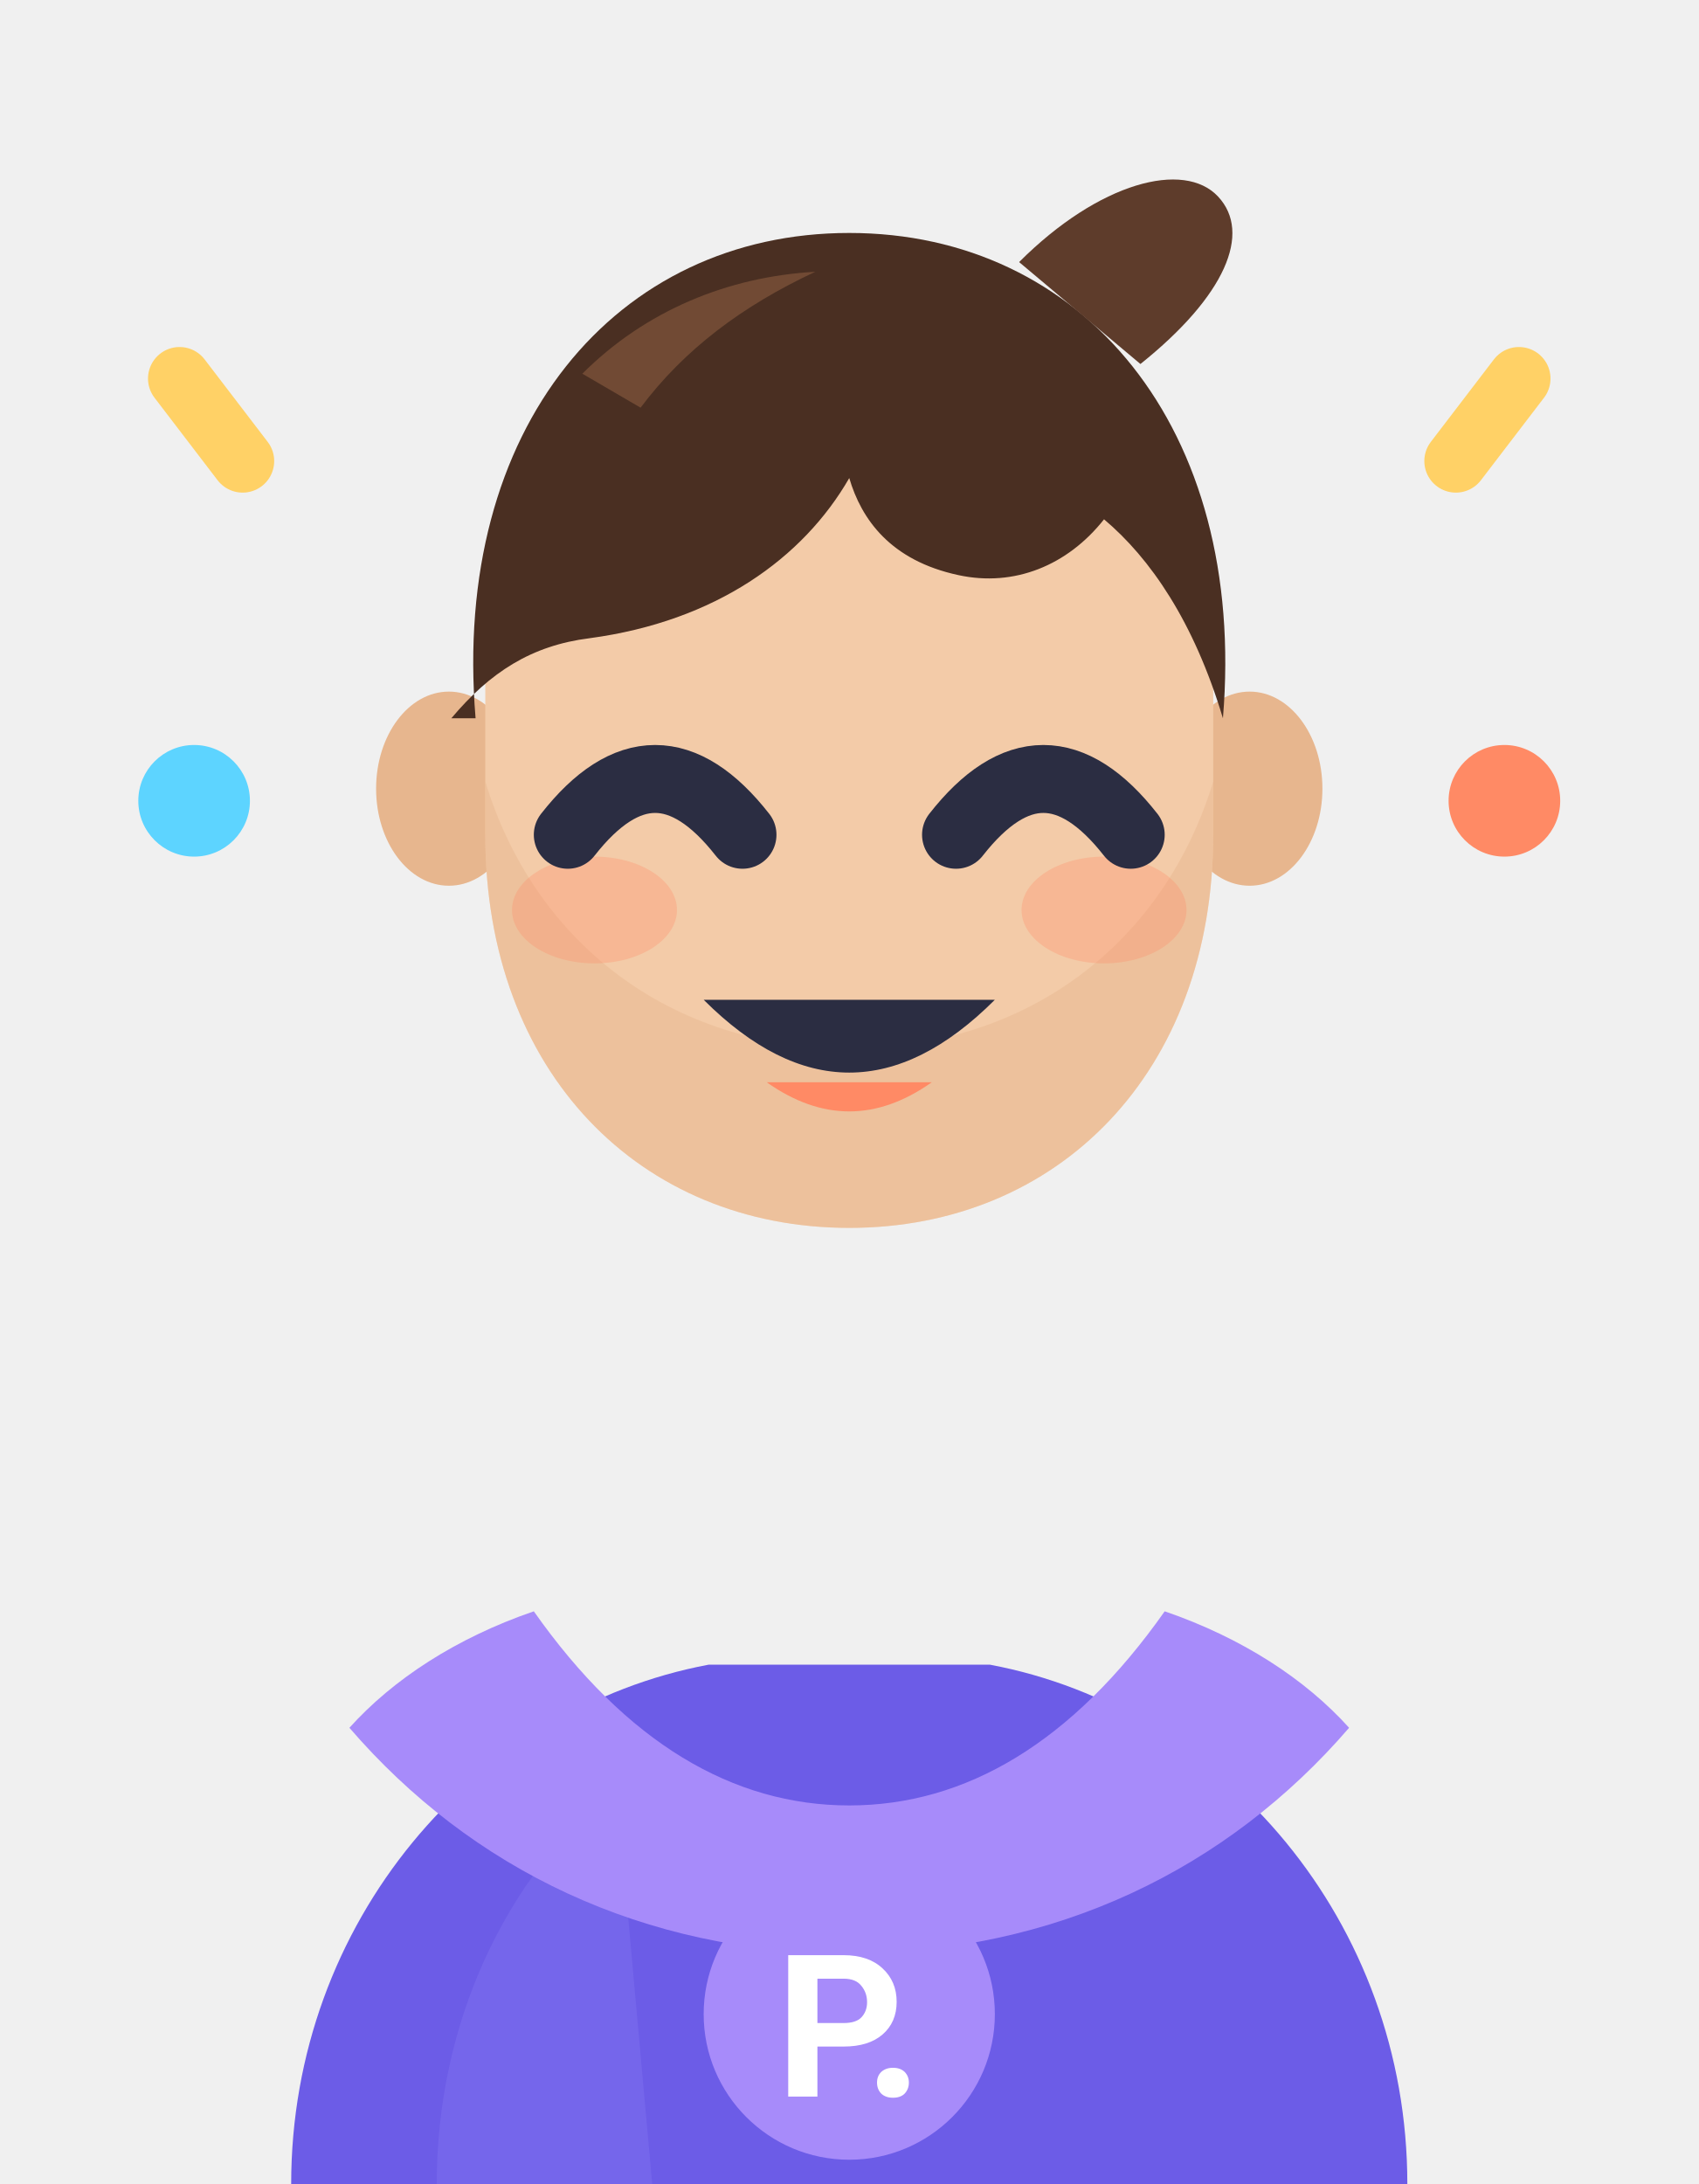
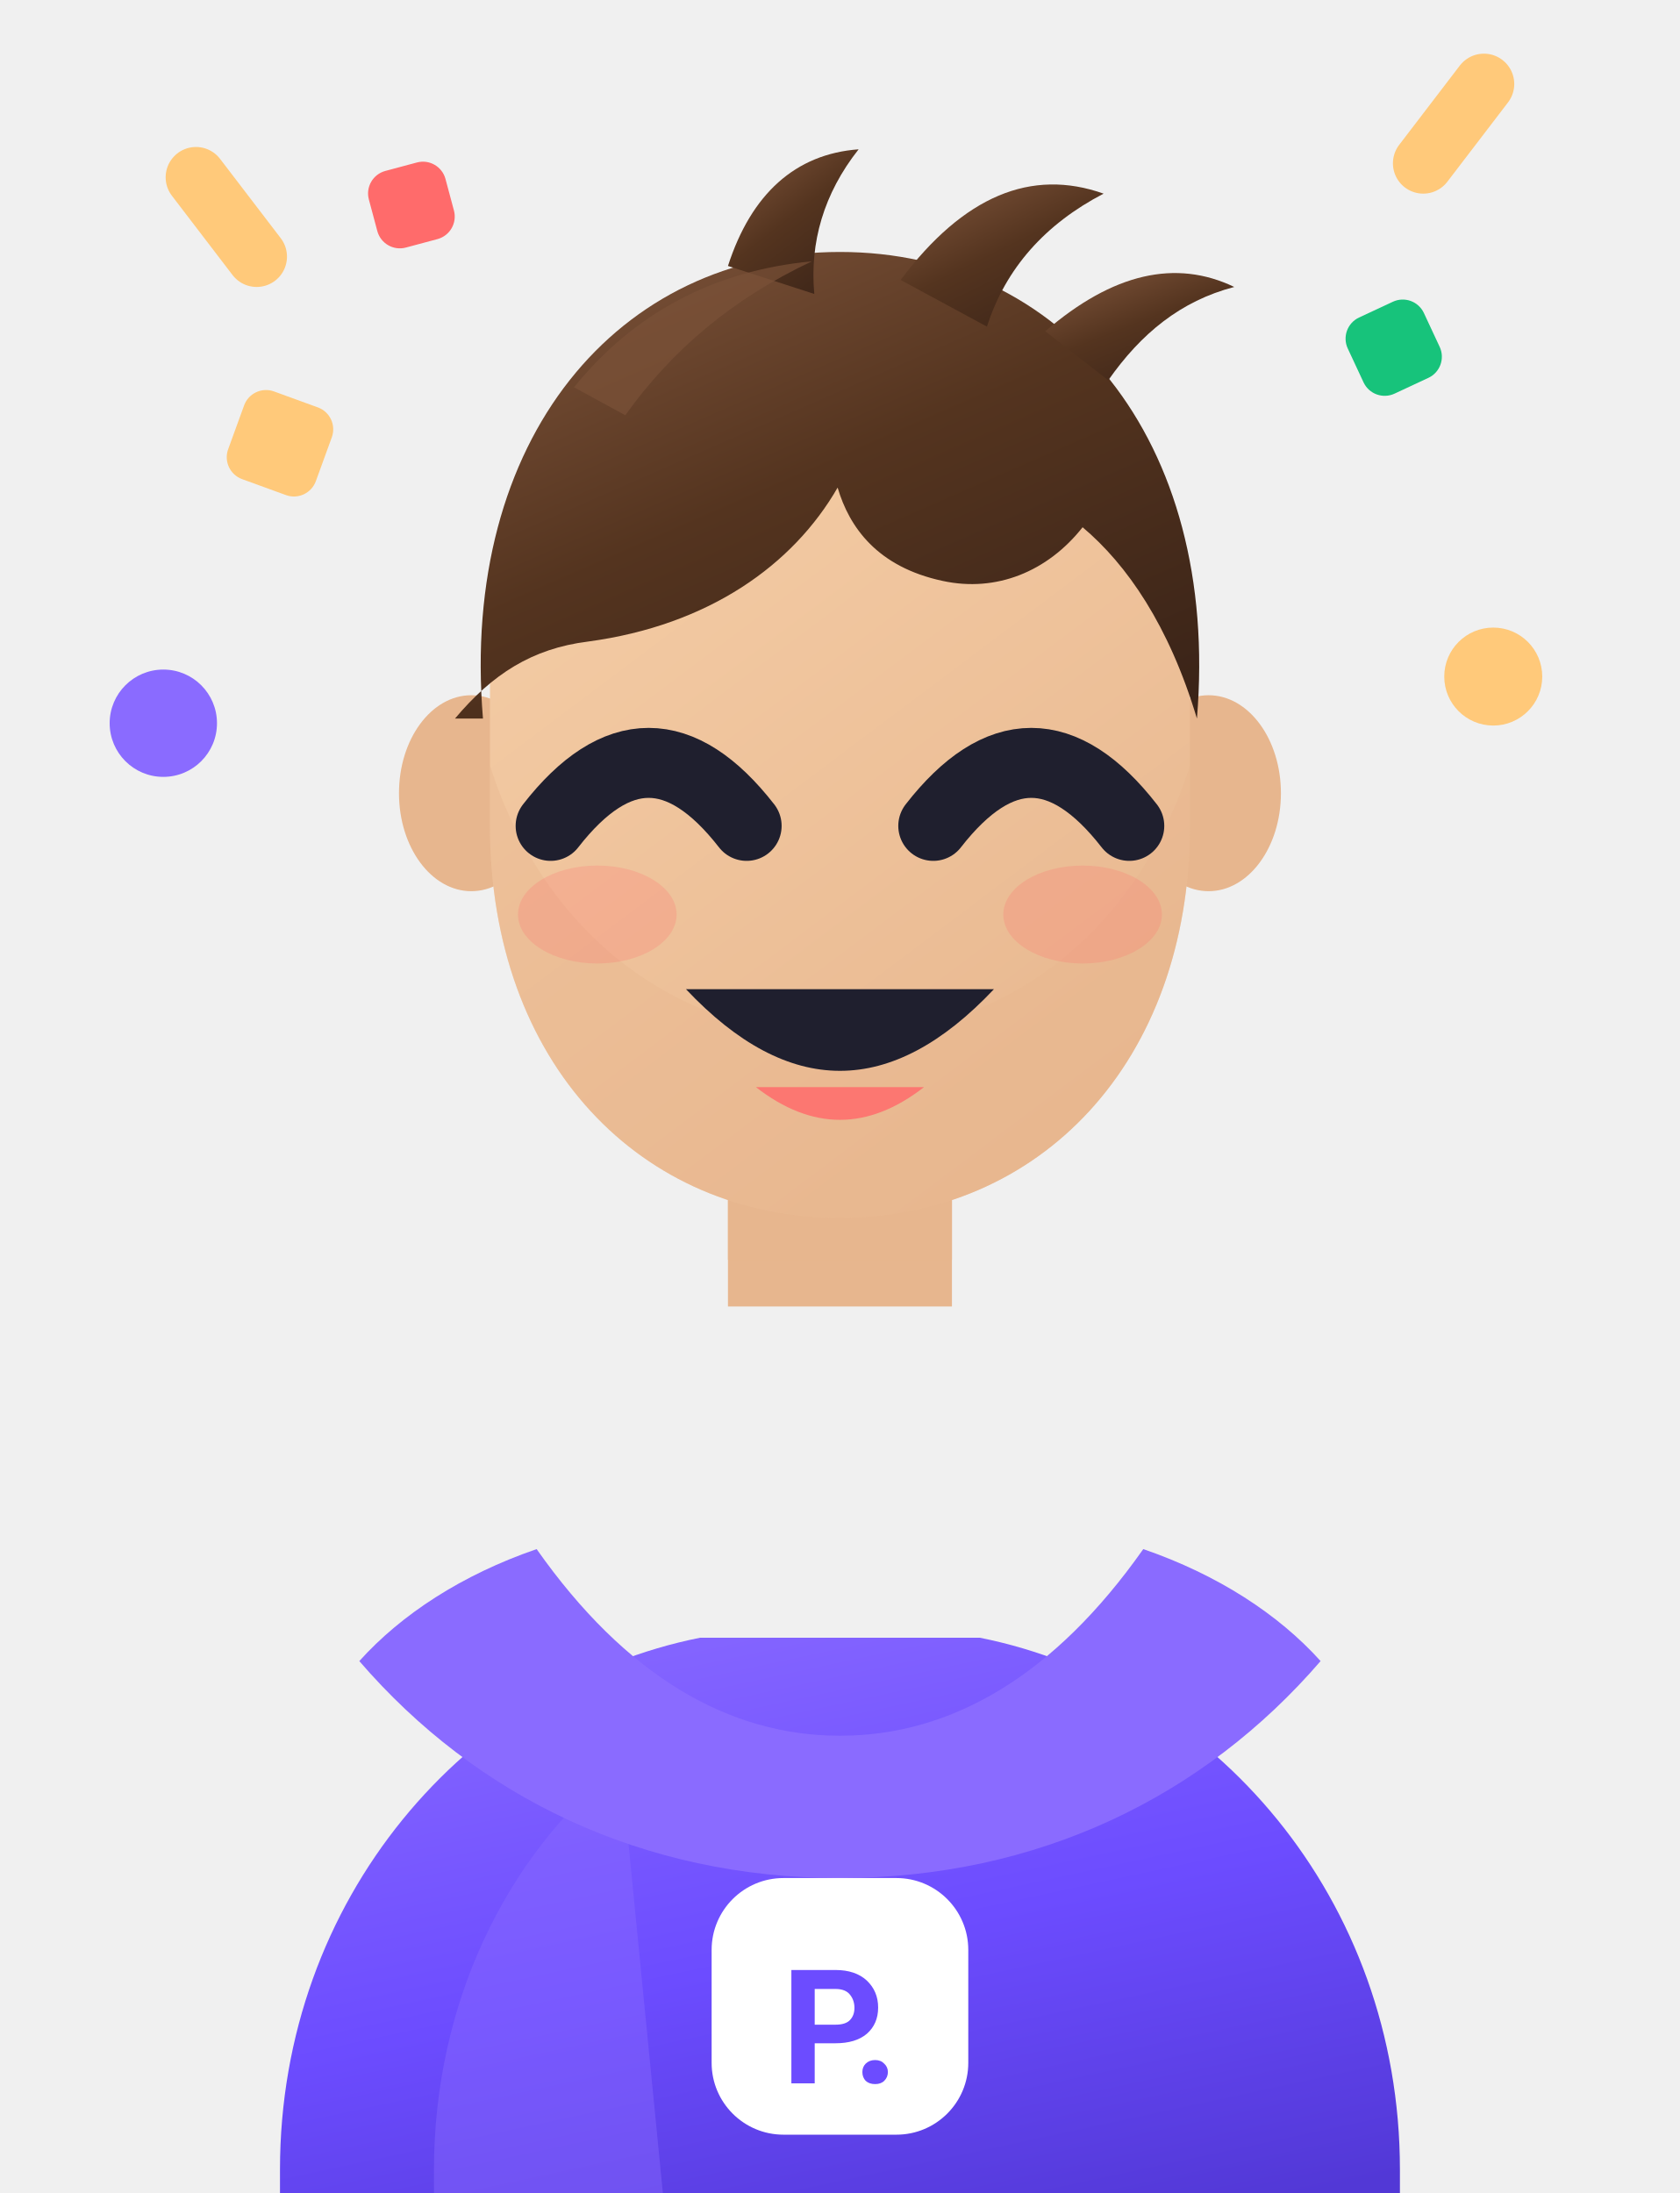
- <svg xmlns="http://www.w3.org/2000/svg" viewBox="15 1 70 90" width="70" height="90">
-   <g stroke-linecap="round">
-     <path d="M25 20l-2.6-3.4M75 20l2.6-3.4" stroke="#FFD166" stroke-width="2.6" />
-     <circle cx="23" cy="34" r="2.3" fill="#5DD4FF" />
-     <circle cx="77" cy="34" r="2.3" fill="#FF8A65" />
+ <svg xmlns="http://www.w3.org/2000/svg" viewBox="14 1 72 94" width="72" height="94">
+   <defs>
+     <linearGradient id="hoodie" x1="0" y1="0" x2=".35" y2="1">
+       <stop offset="0" stop-color="#8A6BFF" />
+       <stop offset=".55" stop-color="#6C4CFF" />
+       <stop offset="1" stop-color="#5238D6" />
+     </linearGradient>
+     <linearGradient id="skin" x1=".25" y1="0" x2=".8" y2="1">
+       <stop offset="0" stop-color="#F6CFA8" />
+       <stop offset="1" stop-color="#E7B68E" />
+     </linearGradient>
+     <linearGradient id="hair" x1=".2" y1="0" x2=".9" y2="1">
+       <stop offset="0" stop-color="#7A5138" />
+       <stop offset=".45" stop-color="#54341F" />
+       <stop offset="1" stop-color="#3B2418" />
+     </linearGradient>
+     <linearGradient id="legs" x1="0" y1="0" x2="1" y2=".2">
+       <stop offset="0" stop-color="#2D2D3F" />
+       <stop offset="1" stop-color="#1F1F2E" />
+     </linearGradient>
+   </defs>
+   <g>
+     <rect x="24" y="18" width="4" height="4" rx="1" fill="#FFC97A" transform="rotate(20 26 20)" />
+     <rect x="72" y="14" width="3.6" height="3.6" rx="1" fill="#17C37B" transform="rotate(-25 74 16)" />
+     <rect x="30" y="8" width="3.4" height="3.4" rx="1" fill="#FF6B6B" transform="rotate(-15 32 10)" />
+     <circle cx="21" cy="32" r="2.3" fill="#8A6BFF" />
+     <circle cx="78" cy="30" r="2.1" fill="#FFC97A" />
+     <path d="M25 12l-2.6-3.4M75 8l2.6-3.4" stroke="#FFC97A" stroke-width="2.6" stroke-linecap="round" />
  </g>
  <g>
-     <path d="M27 99v-8c0-10.8 7.6-19.6 17.2-21.4h11.6C65.4 71.4 73 80.2 73 91v8Z" fill="#6C5CE7" />
-     <path d="M33 99v-8c0-6.6 2.8-12.6 7.4-16.4L42.6 99Z" fill="#8172F0" opacity=".45" />
-     <path d="M37 67.4c3.8 5.4 8.2 8 13 8s9.2-2.6 13-8c3.2 1.1 5.8 2.8 7.6 4.8-5 5.8-12.1 9.3-20.6 9.3s-15.6-3.5-20.6-9.3c1.8-2 4.4-3.7 7.6-4.8Z" fill="#A78BFA" />
-     <circle cx="50" cy="84" r="6" fill="#A78BFA" />
-     <text x="50" y="87.4" font-family="system-ui,-apple-system,Segoe UI,Roboto,sans-serif" font-size="8.2" font-weight="700" fill="#FFFFFF" text-anchor="middle">P.</text>
+     <path d="M45.2 44h9.6v13h-9.6Z" fill="#E7B68E" />
+     <path d="M26 101v-7c0-11.6 8-20.8 18-22.8h12c10 2 18 11.2 18 22.8v7Z" fill="url(#hoodie)" />
+     <path d="M32.6 101v-7c0-7 3-13.4 8-17.4L43 101Z" fill="#8A6BFF" opacity=".42" />
+     <path d="M37 67.4c3.8 5.4 8.2 8 13 8s9.2-2.6 13-8c3.2 1.1 5.8 2.8 7.6 4.8-5 5.8-12.1 9.3-20.6 9.3s-15.6-3.5-20.6-9.3c1.8-2 4.4-3.7 7.6-4.8Z" fill="#8A6BFF" />
+     <rect x="44.5" y="81.5" width="11" height="11" rx="3.08" fill="#FFFFFF" />
+     <text x="50" y="90.3" text-anchor="middle" font-family="system-ui,-apple-system,Segoe UI,Roboto,sans-serif" font-size="6.82" font-weight="700" fill="#6C4CFF">P.</text>
  </g>
  <g id="head">
-     <ellipse cx="33.5" cy="33.5" rx="3" ry="4" fill="#E7B68E" />
-     <ellipse cx="66.5" cy="33.5" rx="3" ry="4" fill="#E7B68E" />
-     <path d="M35.0 29c0-10.4 6.6-17.4 15-17.4s15 7 15 17.4v6.4c0 9.8-6.4 16.2-15 16.2s-15-6.4-15-16.2Z" fill="#F3CBA8" />
-     <path d="M50.0 51.6c-8.6 0-15-6.4-15-16.2v-2.2c2 6.6 7.6 11 15 11s13-4.4 15-11v2.2c0 9.8-6.4 16.2-15 16.2Z" fill="#E7B68E" opacity=".45" />
-     <path d="M34.6 30.6C33.6 18.6 40.4 10.6 50 10.6s16.4 8 15.4 20c-1.2-4-3-6.6-4.9-8.2-1.5 1.9-3.7 2.8-6 2.3-2.8-.6-4-2.3-4.5-4-1.9 3.3-5.5 5.9-10.7 6.6-2.4.3-4.1 1.4-5.7 3.3Z" fill="#4A2F22" />
-     <path d="M57.0 11.8c3.3-3.3 6.8-4.2 8.2-2.7 1.4 1.5.3 4.1-3.2 6.9Z" fill="#5E3C2B" />
-     <path d="M39.0 16.4c2.6-2.6 6-4 9.6-4.2-3 1.4-5.4 3.2-7.2 5.6Z" fill="#7A5138" opacity=".8" />
-     <ellipse cx="39.5" cy="38.5" rx="3.4" ry="2.2" fill="#FF8A65" opacity=".3" />
-     <ellipse cx="60.5" cy="38.5" rx="3.4" ry="2.2" fill="#FF8A65" opacity=".3" />
-     <path d="M38.4 35.4q3.6-4.6 7.2 0M54.4 35.4q3.6-4.6 7.2 0" stroke="#2B2D42" stroke-width="2.8" fill="none" stroke-linecap="round" />
-     <path d="M44 42.2q6 6 12 0Z" fill="#2B2D42" />
-     <path d="M46.6 45.6q3.4 2.4 6.8 0Z" fill="#FF8A65" />
+     <path d="M45.2 44h9.6v11h-9.6Z" fill="#E7B68E" />
+     <path d="M45.2 44h9.6v4.6c-3.4 1.4-6.6 1.4-9.6 0Z" fill="#D2966B" opacity=".55" />
+     <ellipse cx="34.2" cy="35" rx="3.1" ry="4.2" fill="#E7B68E" />
+     <ellipse cx="65.8" cy="35" rx="3.1" ry="4.2" fill="#E7B68E" />
+     <path d="M35 30.4c0-10.8 6.7-18 15-18s15 7.2 15 18v6c0 10.2-6.5 16.8-15 16.8S35 46.6 35 36.4Z" fill="url(#skin)" />
+     <path d="M50 53.2c-8.5 0-15-6.6-15-16.8v-2.6c2.2 7 7.8 11.6 15 11.6s12.8-4.6 15-11.6v2.6c0 10.2-6.5 16.8-15 16.8Z" fill="#E7B68E" opacity=".38" />
+     <ellipse cx="39.6" cy="40.2" rx="3.4" ry="2.1" fill="#FF6B6B" opacity=".22" />
+     <ellipse cx="60.4" cy="40.2" rx="3.4" ry="2.1" fill="#FF6B6B" opacity=".22" />
+     <g fill="url(#hair)">
+       <path d="M34.7 31.8C33.7 19.8 40.5 11.8 50 11.8s16.3 8 15.3 20c-1.2-4-3-6.6-4.9-8.2-1.5 1.9-3.7 2.8-6 2.3-2.8-.6-4-2.3-4.5-4-1.9 3.3-5.5 5.9-10.7 6.6-2.4.3-4.1 1.4-5.7 3.3Z" />
+       <path d="M52.6 13c2.7-3.6 5.6-4.8 8.7-3.7-2.5 1.3-4.2 3.2-5 5.7Z" />
+       <path d="M45.2 12.4c1-3.1 2.9-4.8 5.6-5-1.5 1.9-2.1 4-1.9 6.2Z" />
+       <path d="M58.8 15.2c2.9-2.5 5.6-3.1 8.1-1.9-2.3.6-4 2-5.4 4Z" />
+     </g>
+     <path d="M38.6 17.6c2.6-3.2 6-5 10.2-5.4-3.4 1.6-6 3.8-8 6.6Z" fill="#7A5138" opacity=".7" />
+     <path d="M37.6 36.4q4.2-5.4 8.4 0M54 36.4q4.2-5.4 8.4 0" stroke="#1F1F2E" stroke-width="3" fill="none" stroke-linecap="round" />
+     <path d="M43.4 43.4q6.6 7 13.2 0Z" fill="#1F1F2E" />
+     <path d="M46.4 47.6q3.6 2.8 7.2 0Z" fill="#FF6B6B" opacity=".85" />
  </g>
</svg>
